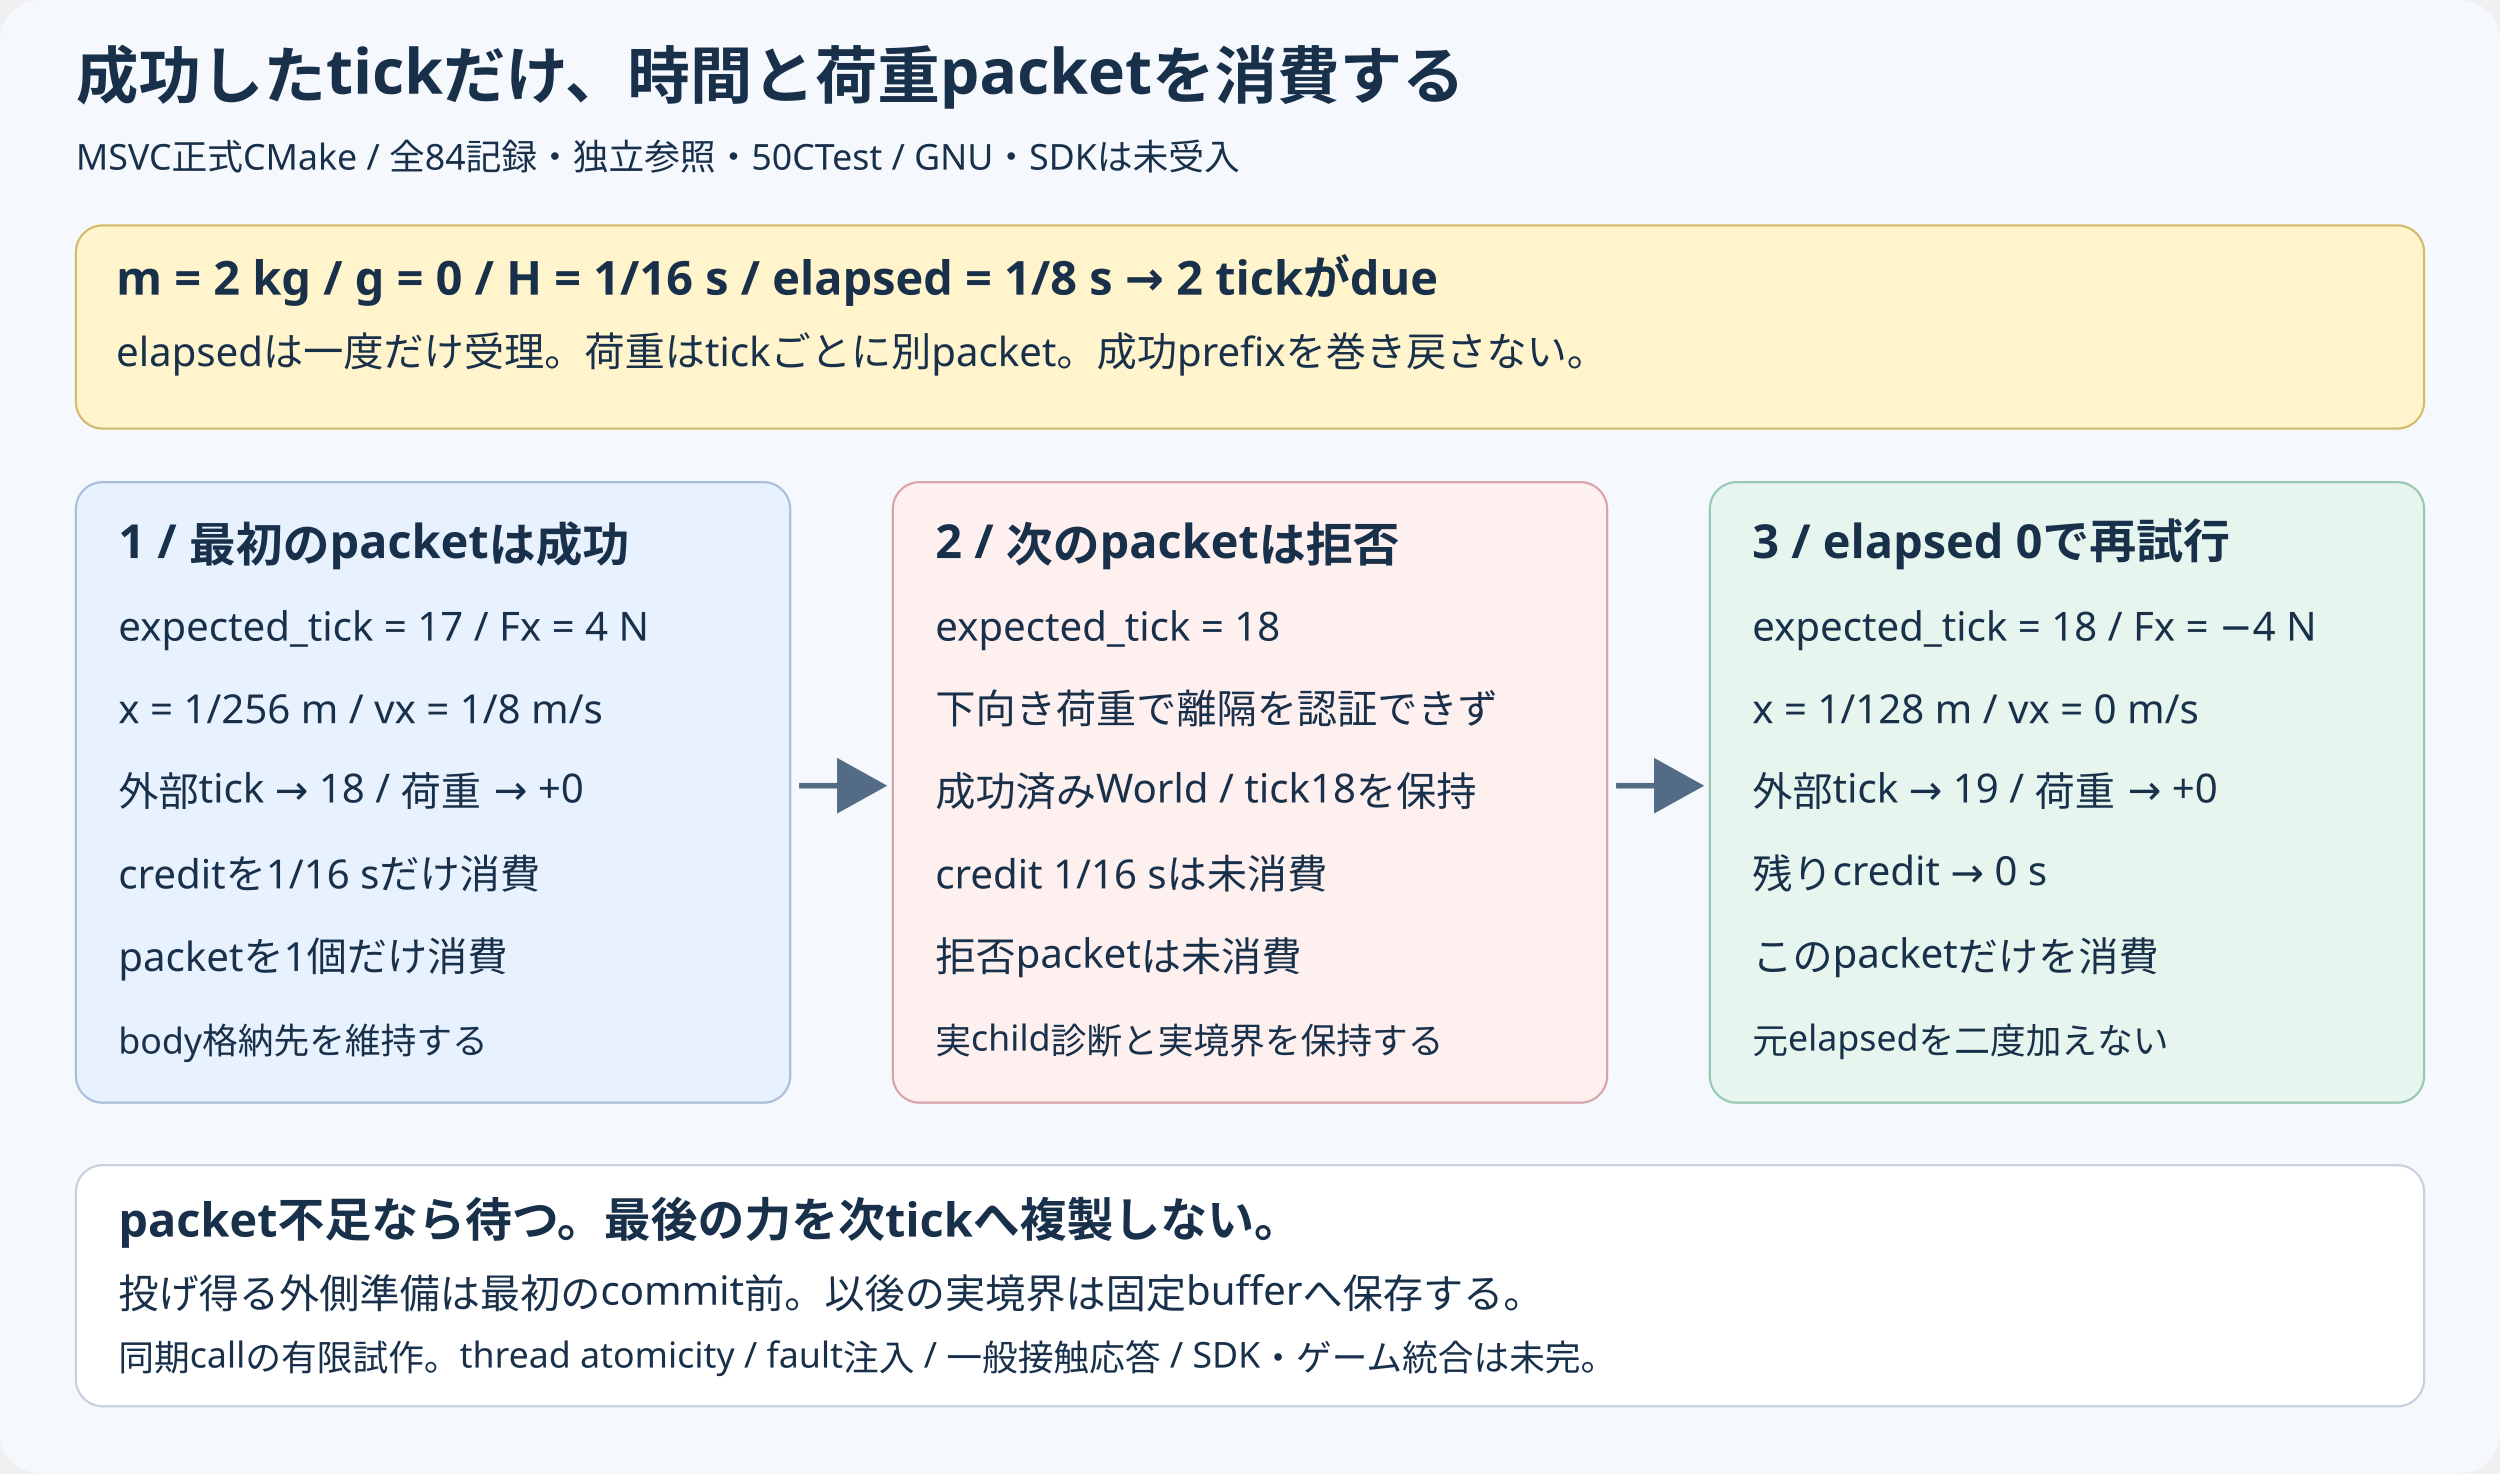
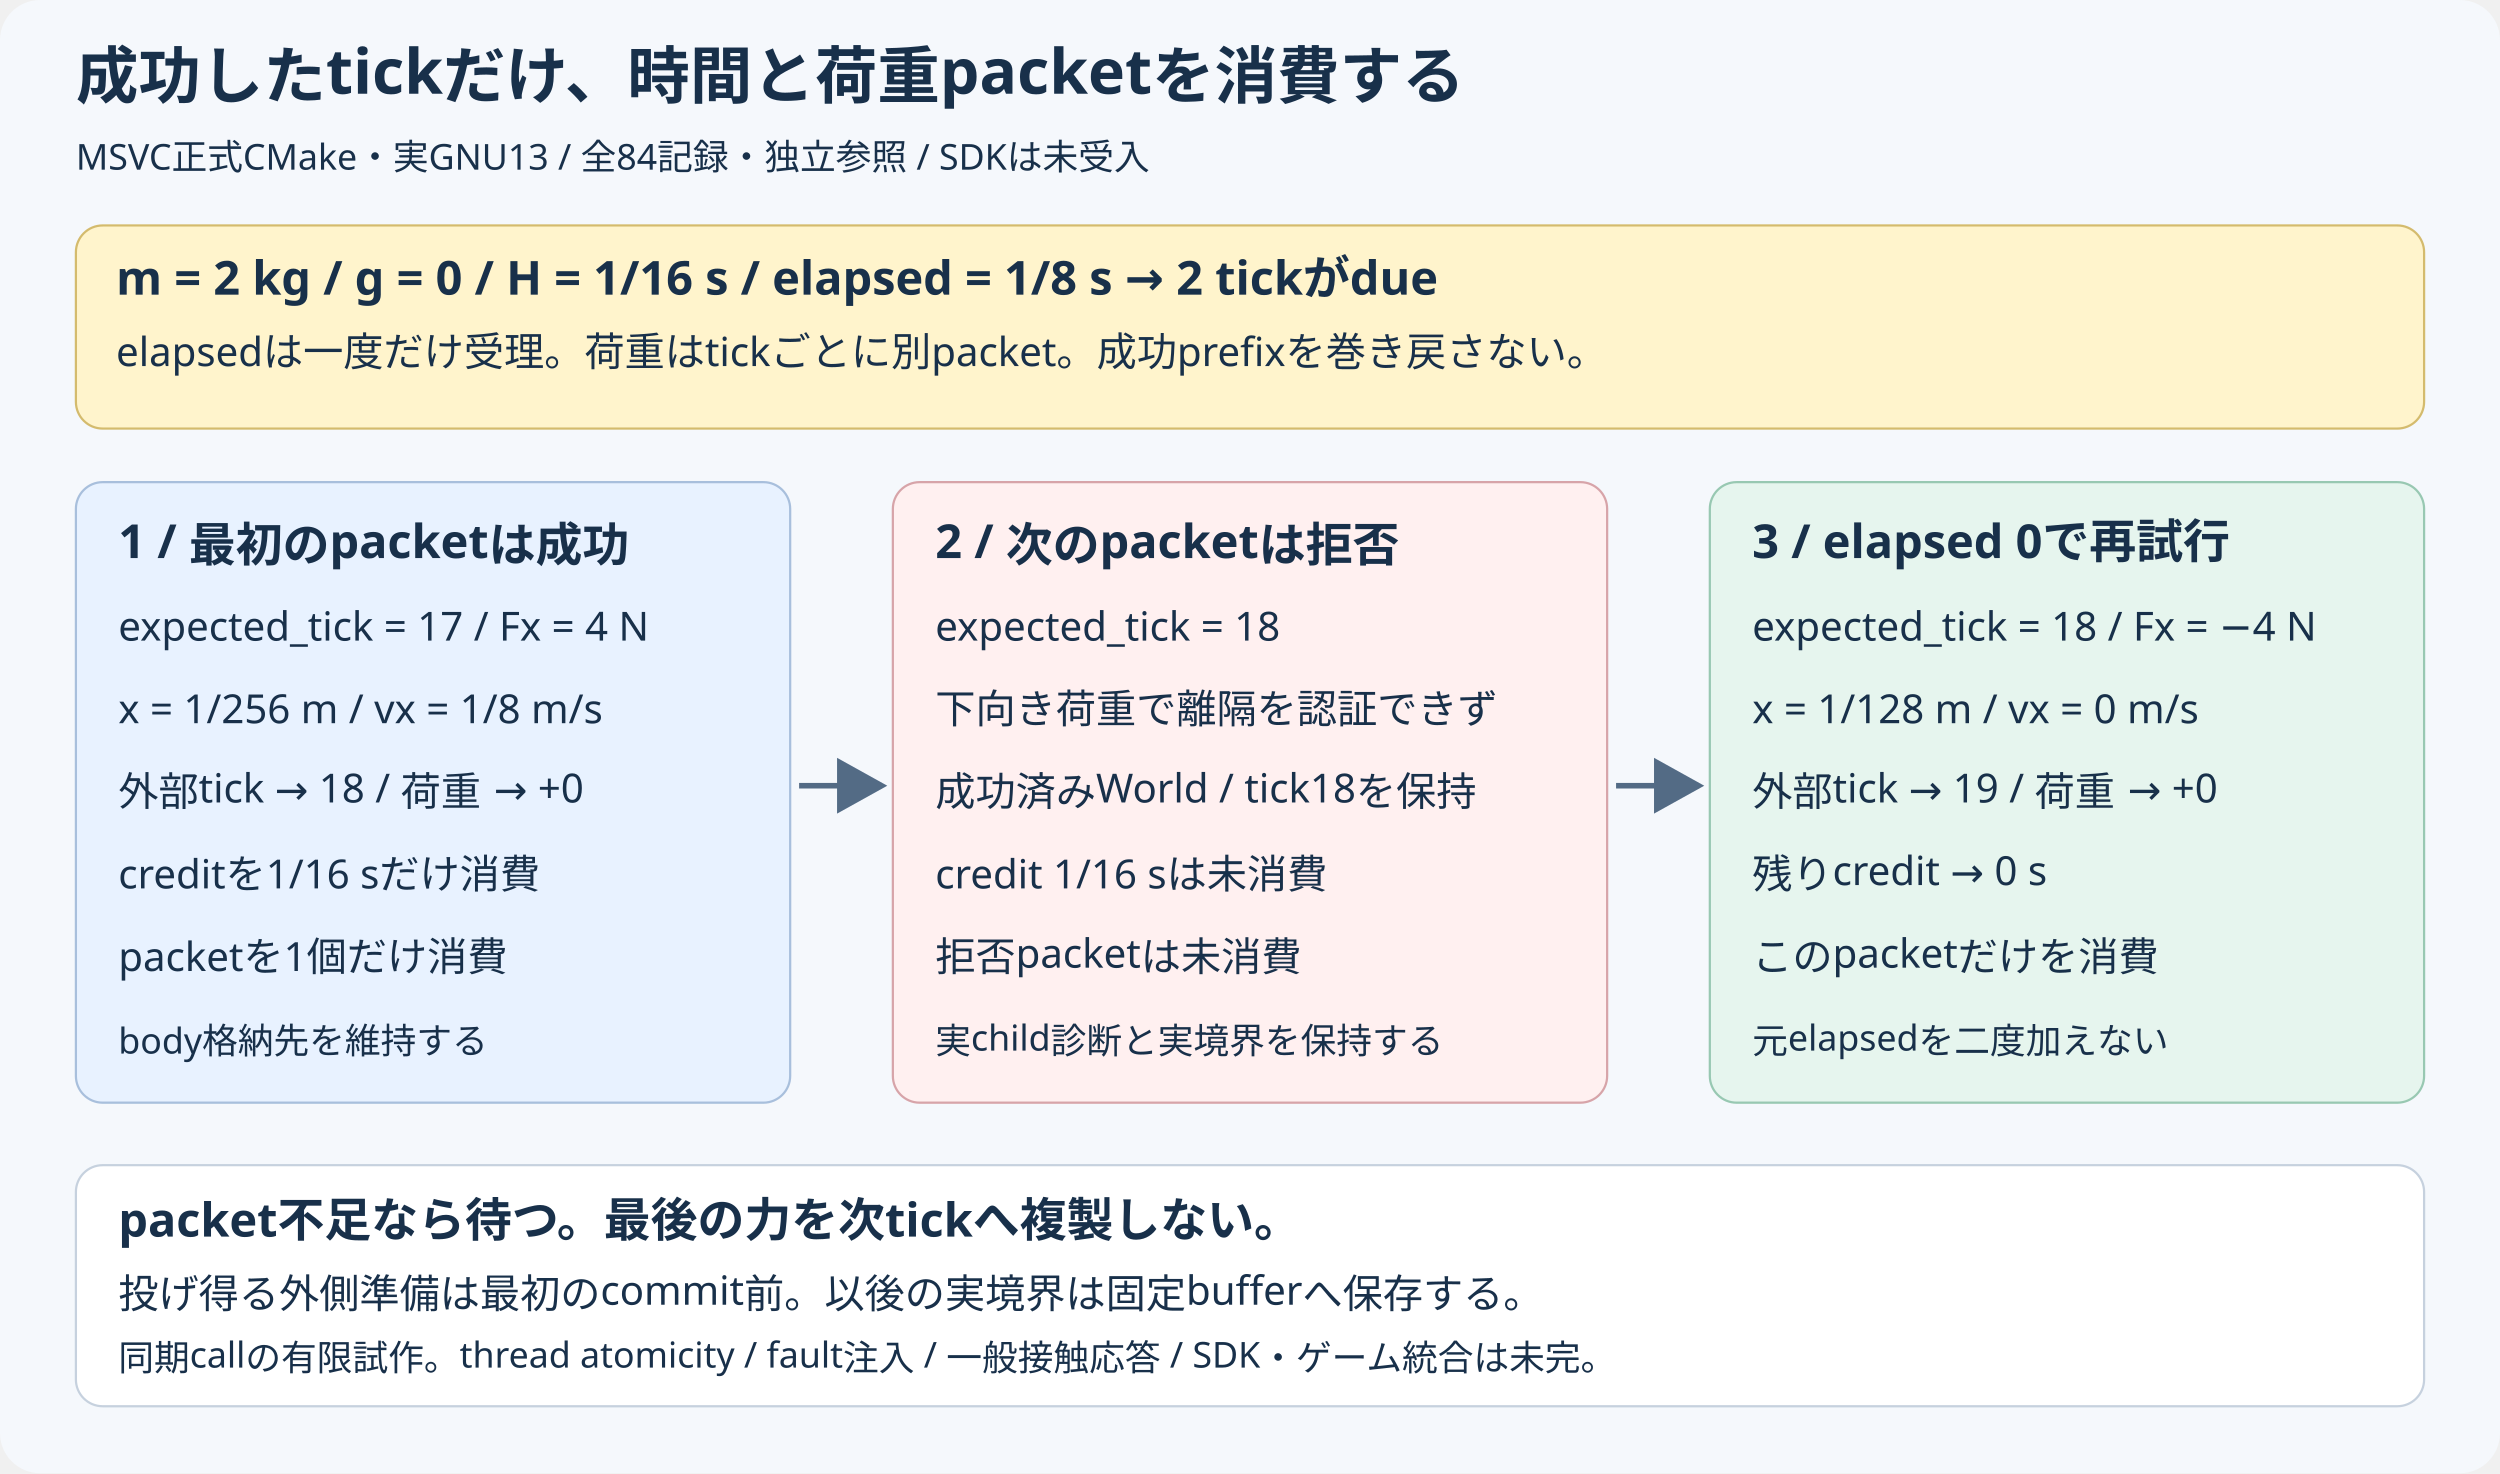
<svg xmlns="http://www.w3.org/2000/svg" width="1120" height="660" viewBox="0 0 1120 660" role="img" aria-labelledby="title desc">
  <defs>
    <marker id="arrow" markerWidth="10" markerHeight="10" refX="8" refY="5" orient="auto">
      <path d="M0 0L9 5L0 10Z" fill="#536b85" />
    </marker>
  </defs>
  <style>text{font-family:system-ui,'Yu Gothic',Meiryo,sans-serif;fill:#18304a}.title{font-size:28px;font-weight:700}.head{font-size:21px;font-weight:700}.body{font-size:18px}.small{font-size:16px}.line{fill:none;stroke:#536b85;stroke-width:2.5;marker-end:url(#arrow)}</style>
  <rect width="1120" height="660" rx="18" fill="#f5f8fc" />
  <text x="34" y="44" class="title">成功したtickだけ、時間と荷重packetを消費する</text>
-   <text x="34" y="76" class="small">MSVC正式CMake / 全84記録・独立参照・50CTest / GNU・SDKは未受入</text>
+   <text x="34" y="76" class="small">MSVC正式CMake・実GNU13 / 全84記録・独立参照 / SDKは未受入</text>
  <rect x="34" y="101" width="1052" height="91" rx="12" fill="#fff4cc" stroke="#d4bb6d" />
  <text x="52" y="132" class="head">m = 2 kg / g = 0 / H = 1/16 s / elapsed = 1/8 s → 2 tickがdue</text>
  <text x="52" y="164" class="body">elapsedは一度だけ受理。荷重はtickごとに別packet。成功prefixを巻き戻さない。</text>
  <rect x="34" y="216" width="320" height="278" rx="12" fill="#e8f2ff" stroke="#a8bfdc" />
  <text x="53" y="250" class="head">1 / 最初のpacketは成功</text>
  <text x="53" y="287" class="body">expected_tick = 17 / Fx = 4 N</text>
  <text x="53" y="324" class="body">x = 1/256 m / vx = 1/8 m/s</text>
  <text x="53" y="361" class="body">外部tick → 18 / 荷重 → +0</text>
  <text x="53" y="398" class="body">creditを1/16 sだけ消費</text>
  <text x="53" y="435" class="body">packetを1個だけ消費</text>
  <text x="53" y="472" class="small">body格納先を維持する</text>
  <path d="M358 352H395" class="line" />
  <rect x="400" y="216" width="320" height="278" rx="12" fill="#fff0f0" stroke="#d7a4a9" />
  <text x="419" y="250" class="head">2 / 次のpacketは拒否</text>
  <text x="419" y="287" class="body">expected_tick = 18</text>
  <text x="419" y="324" class="body">下向き荷重で離隔を認証できず</text>
  <text x="419" y="361" class="body">成功済みWorld / tick18を保持</text>
  <text x="419" y="398" class="body">credit 1/16 sは未消費</text>
  <text x="419" y="435" class="body">拒否packetは未消費</text>
  <text x="419" y="472" class="small">実child診断と実境界を保持する</text>
  <path d="M724 352H761" class="line" />
  <rect x="766" y="216" width="320" height="278" rx="12" fill="#e6f5ee" stroke="#98c8b2" />
  <text x="785" y="250" class="head">3 / elapsed 0で再試行</text>
  <text x="785" y="287" class="body">expected_tick = 18 / Fx = −4 N</text>
  <text x="785" y="324" class="body">x = 1/128 m / vx = 0 m/s</text>
  <text x="785" y="361" class="body">外部tick → 19 / 荷重 → +0</text>
  <text x="785" y="398" class="body">残りcredit → 0 s</text>
  <text x="785" y="435" class="body">このpacketだけを消費</text>
  <text x="785" y="472" class="small">元elapsedを二度加えない</text>
  <rect x="34" y="522" width="1052" height="108" rx="12" fill="#fff" stroke="#c6d1de" />
  <text x="53" y="554" class="head">packet不足なら待つ。最後の力を次tickへ複製しない。</text>
  <text x="53" y="586" class="body">投げ得る外側準備は最初のcommit前。以後の実境界は固定bufferへ保存する。</text>
  <text x="53" y="614" class="small">同期callの有限試作。thread atomicity / fault注入 / 一般接触応答 / SDK・ゲーム統合は未完。</text>
</svg>
